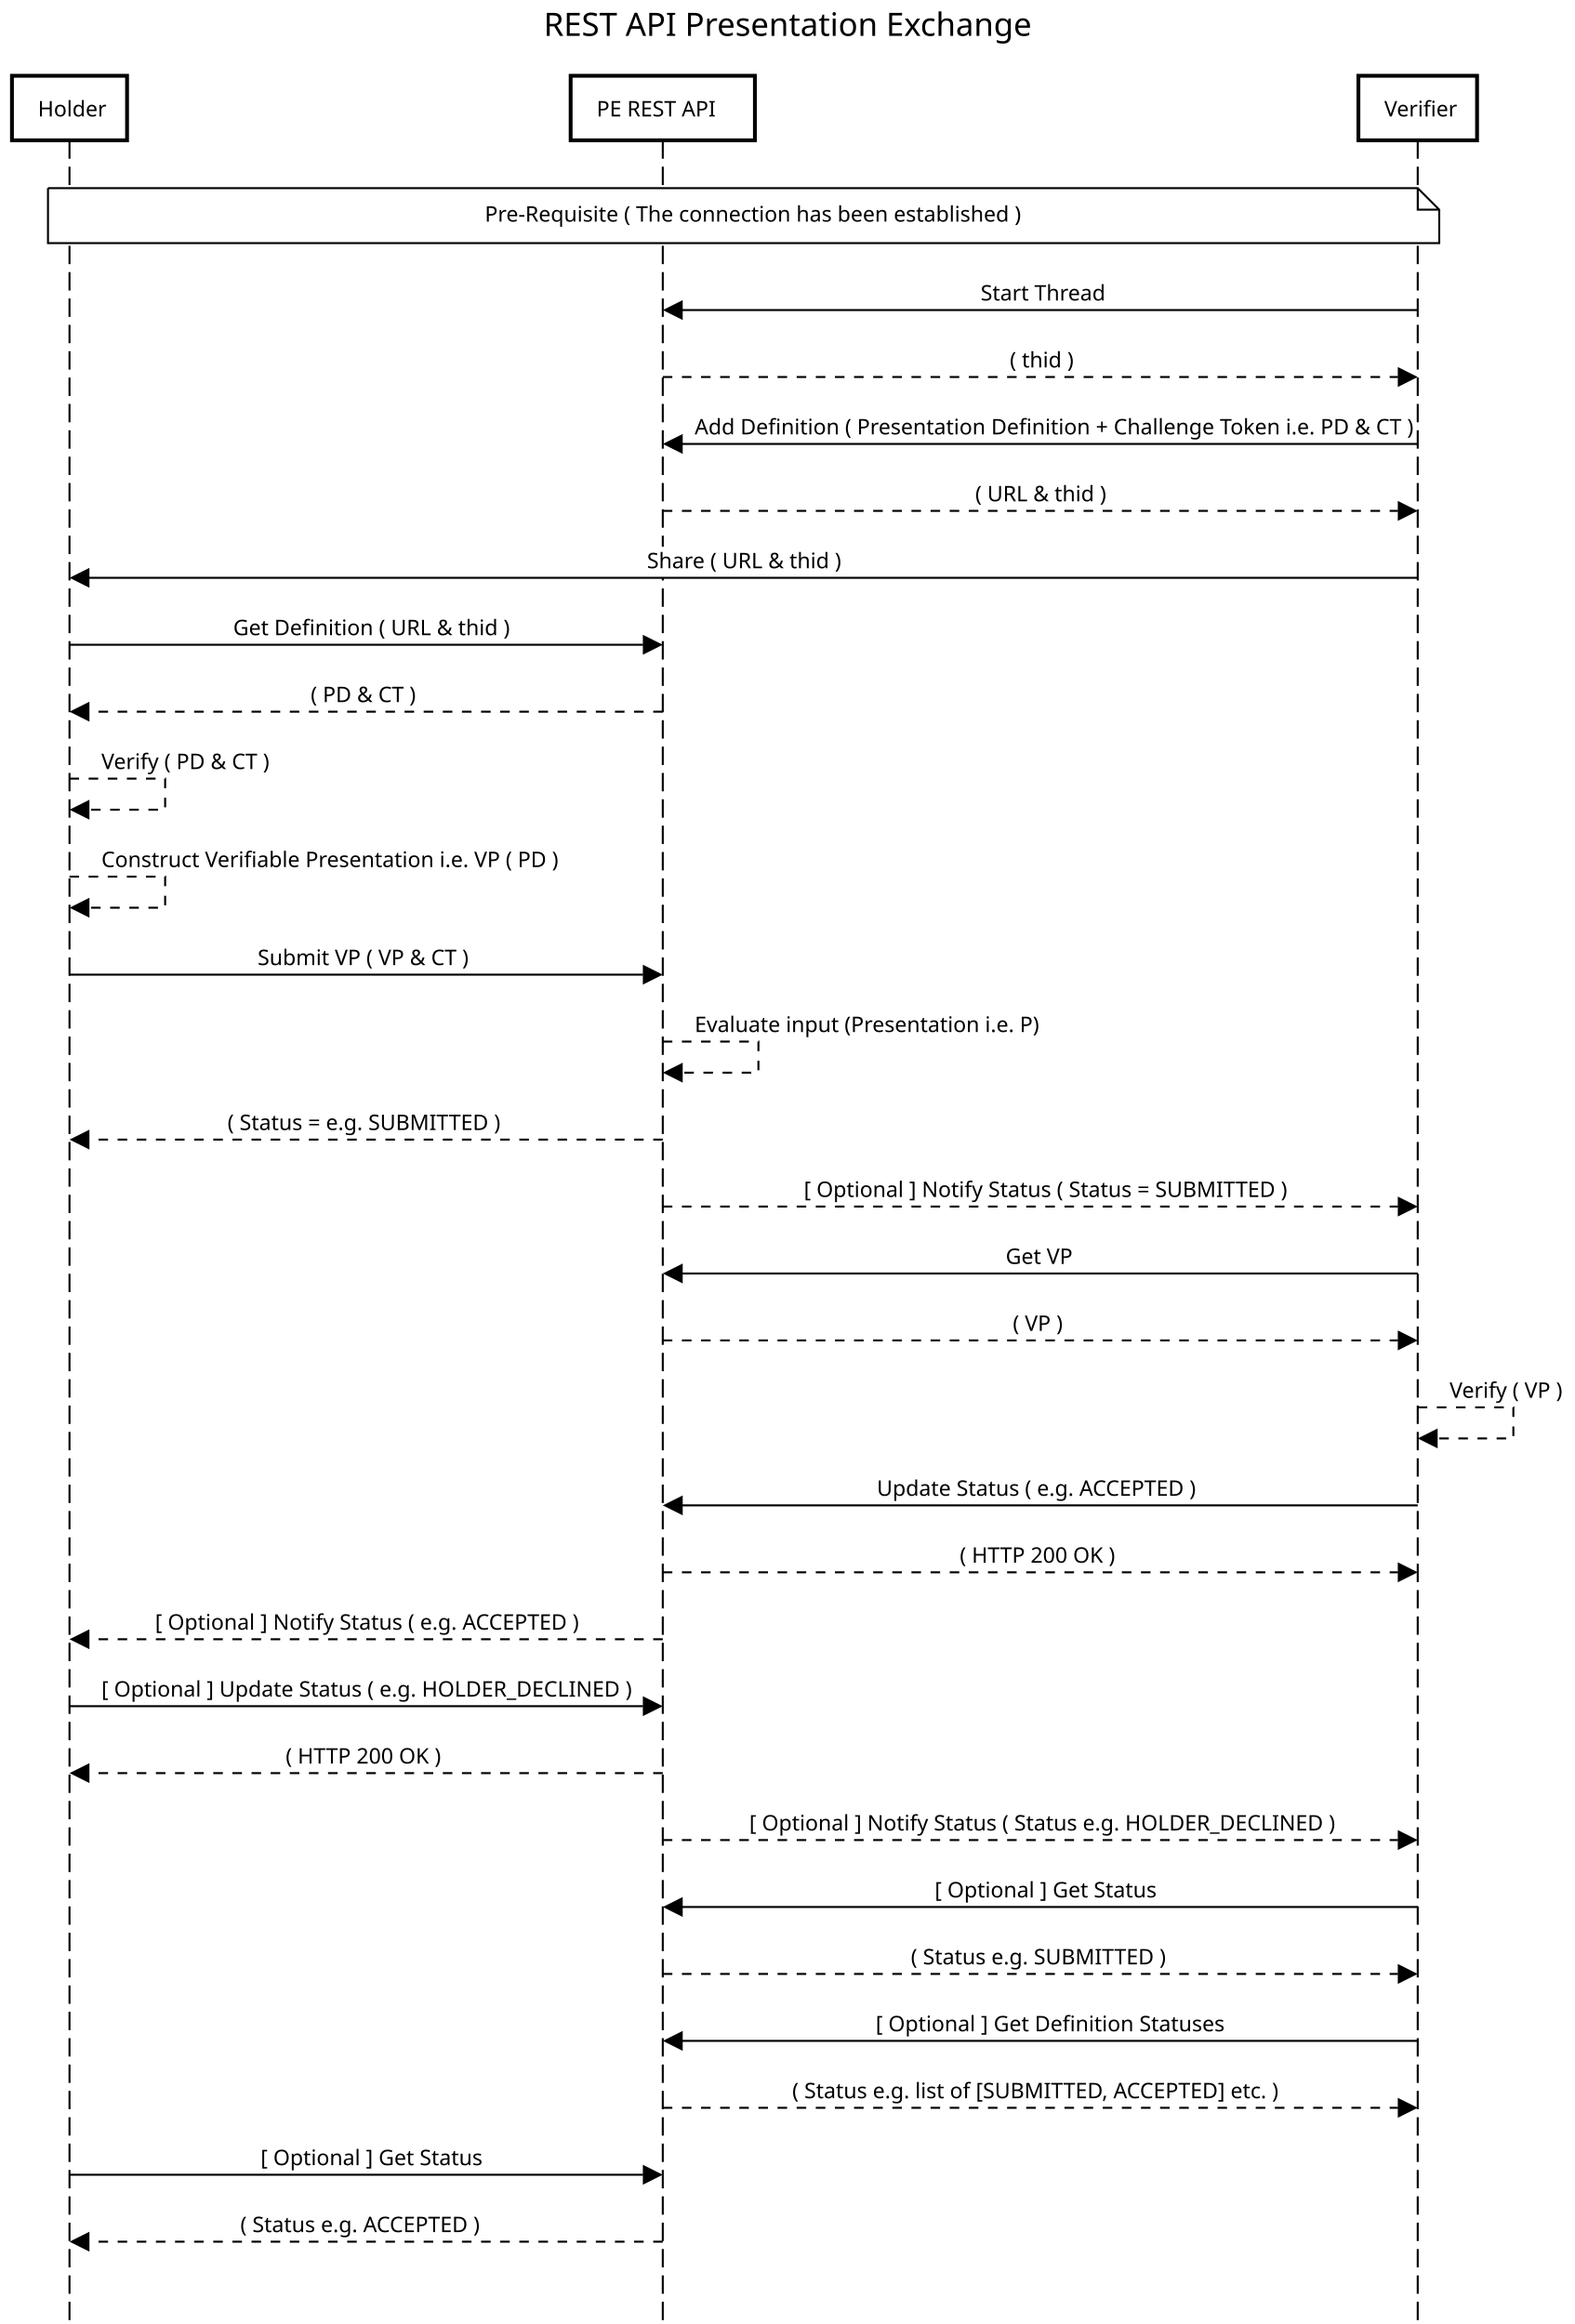
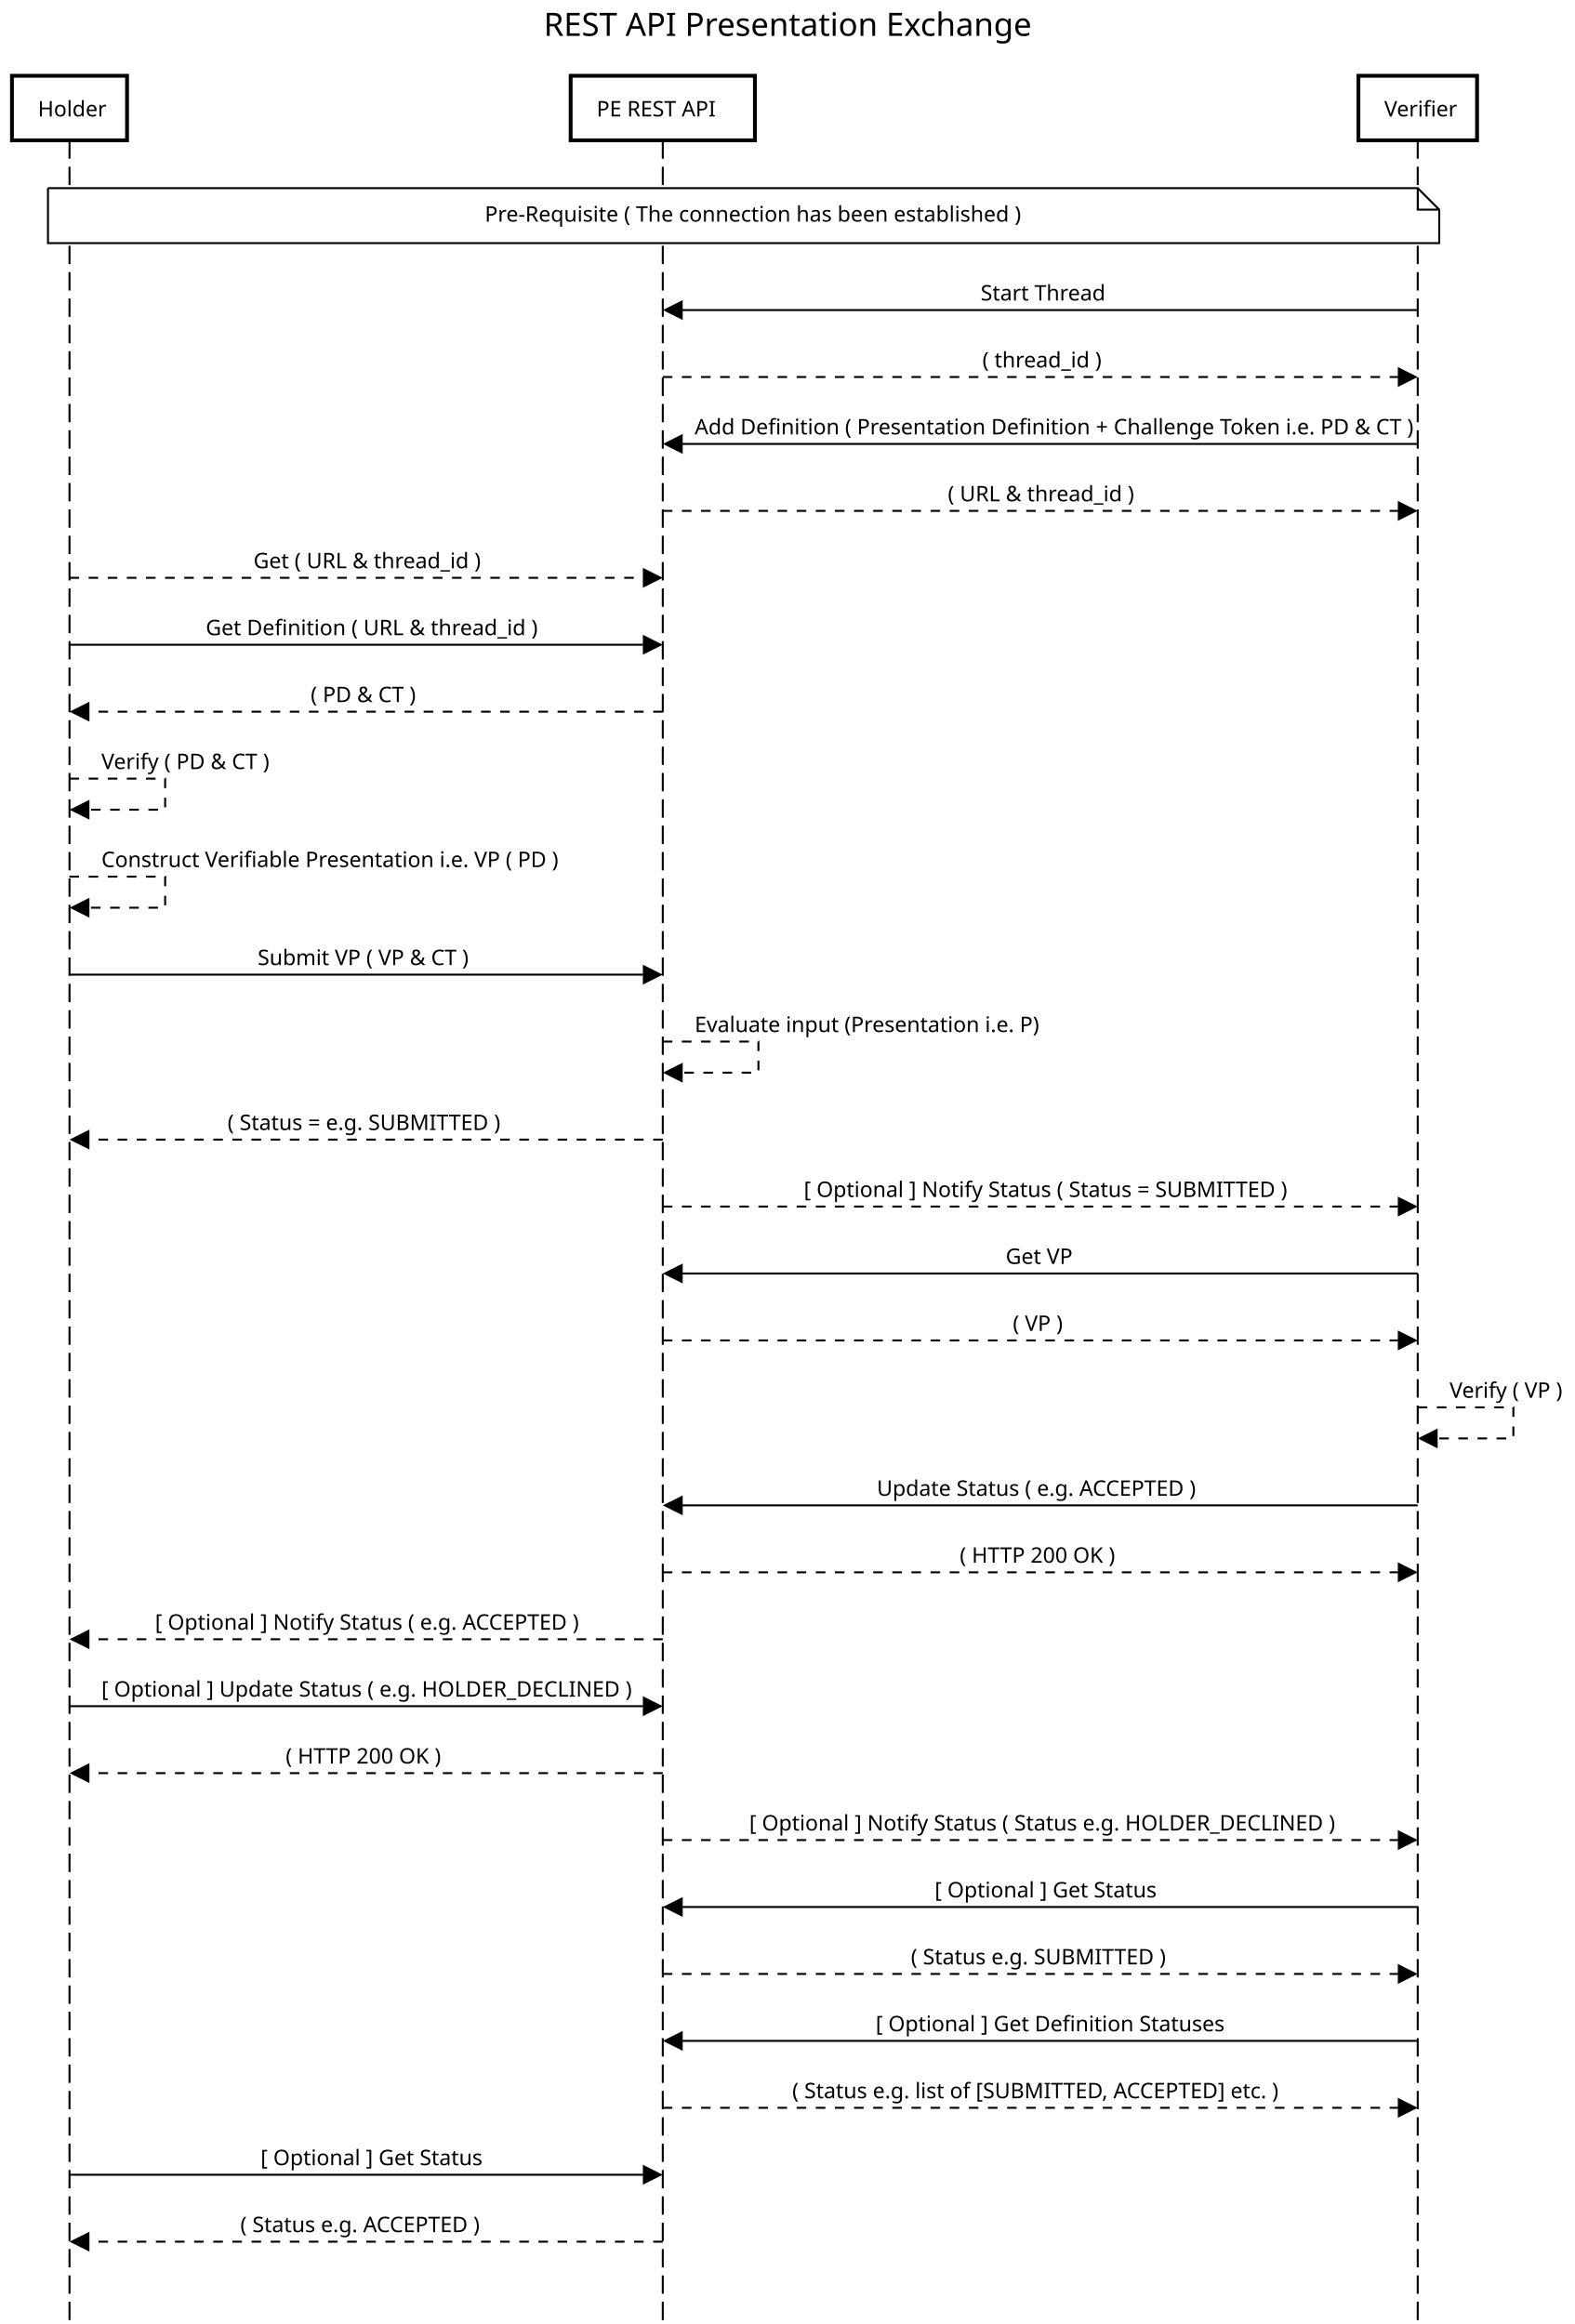
<svg xmlns="http://www.w3.org/2000/svg" version="1.1" width="1076" height="1588">
  <defs />
  <g>
    <g />
    <g />
    <g />
    <g />
    <g />
    <g />
    <g />
    <g />
    <g />
    <g />
    <g />
    <g />
    <g />
    <g />
    <g />
    <g />
    <g />
    <g />
    <g />
    <g />
    <g />
    <g />
    <g />
    <g />
    <g />
    <g />
    <g />
    <g />
    <g />
    <g>
      <rect fill="white" stroke="none" x="0" y="0" width="1076" height="1588" />
    </g>
    <g>
      <text fill="black" stroke="none" font-family="sans-serif" font-size="16.5pt" font-style="normal" font-weight="normal" text-decoration="normal" x="371.441" y="24.503" text-anchor="start" dominant-baseline="alphabetic" xml:space="preserve">REST API Presentation Exchange</text>
    </g>
    <g />
    <g>
      <path fill="none" stroke="black" paint-order="fill stroke markers" d=" M 47.484 95.888 L 47.484 1588.925" stroke-miterlimit="10" stroke-width="1.361" stroke-dasharray="12.566,5.445" />
      <path fill="none" stroke="black" paint-order="fill stroke markers" d=" M 452.805 95.888 L 452.805 1588.925" stroke-miterlimit="10" stroke-width="1.361" stroke-dasharray="12.566,5.445" />
      <path fill="none" stroke="black" paint-order="fill stroke markers" d=" M 968.578 95.888 L 968.578 1588.925" stroke-miterlimit="10" stroke-width="1.361" stroke-dasharray="12.566,5.445" />
    </g>
    <g>
      <path fill="none" stroke="none" />
      <g>
        <path fill="white" stroke="black" paint-order="fill stroke markers" d=" M 8.168 51.783 L 86.8 51.783 L 86.8 95.888 L 8.168 95.888 L 8.168 51.783 Z" stroke-miterlimit="10" stroke-width="2.614" stroke-dasharray="" />
      </g>
      <g>
        <g />
        <text fill="black" stroke="none" font-family="sans-serif" font-size="11pt" font-style="normal" font-weight="normal" text-decoration="normal" x="25.891" y="79.552" text-anchor="start" dominant-baseline="alphabetic" xml:space="preserve">Holder</text>
      </g>
      <path fill="none" stroke="none" />
      <g>
        <path fill="white" stroke="black" paint-order="fill stroke markers" d=" M 389.867 51.783 L 515.744 51.783 L 515.744 95.888 L 389.867 95.888 L 389.867 51.783 Z" stroke-miterlimit="10" stroke-width="2.614" stroke-dasharray="" />
      </g>
      <g>
        <g />
        <text fill="black" stroke="none" font-family="sans-serif" font-size="11pt" font-style="normal" font-weight="normal" text-decoration="normal" x="407.591" y="79.552" text-anchor="start" dominant-baseline="alphabetic" xml:space="preserve">PE REST API</text>
      </g>
      <path fill="none" stroke="none" />
      <g>
        <path fill="white" stroke="black" paint-order="fill stroke markers" d=" M 928.041 51.783 L 1009.114 51.783 L 1009.114 95.888 L 928.041 95.888 L 928.041 51.783 Z" stroke-miterlimit="10" stroke-width="2.614" stroke-dasharray="" />
      </g>
      <g>
        <g />
        <text fill="black" stroke="none" font-family="sans-serif" font-size="11pt" font-style="normal" font-weight="normal" text-decoration="normal" x="945.764" y="79.552" text-anchor="start" dominant-baseline="alphabetic" xml:space="preserve">Verifier</text>
      </g>
    </g>
    <g>
      <path fill="white" stroke="black" paint-order="fill stroke markers" d=" M 32.782 128.558 L 968.578 128.558 L 983.279 143.26 L 983.279 166.129 L 32.782 166.129 L 32.782 128.558 M 968.578 128.558 L 968.578 143.26 L 983.279 143.26" stroke-miterlimit="10" stroke-width="1.361" stroke-dasharray="" />
      <g>
        <text fill="black" stroke="none" font-family="sans-serif" font-size="11pt" font-style="normal" font-weight="normal" text-decoration="normal" x="331.195" y="151.427" text-anchor="start" dominant-baseline="alphabetic" xml:space="preserve">Pre-Requisite ( The connection has been established )</text>
      </g>
      <g>
        <g>
          <rect fill="white" stroke="none" x="667.5" y="190.632" width="86.382" height="21.236" />
        </g>
        <text fill="black" stroke="none" font-family="sans-serif" font-size="11pt" font-style="normal" font-weight="normal" text-decoration="normal" x="669.951" y="205.334" text-anchor="start" dominant-baseline="alphabetic" xml:space="preserve">Start Thread</text>
      </g>
      <g>
        <path fill="none" stroke="black" paint-order="fill stroke markers" d=" M 968.578 211.868 L 466.255 211.868" stroke-miterlimit="10" stroke-width="1.361" stroke-dasharray="" />
        <g transform="translate(452.8054,211.8676) translate(-452.8054,-211.8676)">
          <path fill="black" stroke="none" paint-order="stroke fill markers" d=" M 466.418 205.061 L 452.805 211.868 L 466.418 218.674 Z" />
        </g>
      </g>
      <g>
        <g>
-           <rect fill="white" stroke="none" x="687.468" y="236.37" width="46.447" height="21.236" />
-         </g>
-         <text fill="black" stroke="none" font-family="sans-serif" font-size="11pt" font-style="normal" font-weight="normal" text-decoration="normal" x="689.918" y="251.072" text-anchor="start" dominant-baseline="alphabetic" xml:space="preserve">( thid )</text>
+           <rect fill="white" stroke="none" x="668.721" y="236.37" width="83.941" height="21.236" />
+         </g>
+         <text fill="black" stroke="none" font-family="sans-serif" font-size="11pt" font-style="normal" font-weight="normal" text-decoration="normal" x="671.171" y="251.072" text-anchor="start" dominant-baseline="alphabetic" xml:space="preserve">( thread_id )</text>
      </g>
      <g>
        <path fill="none" stroke="black" paint-order="fill stroke markers" d=" M 452.805 257.606 L 955.128 257.606" stroke-miterlimit="10" stroke-width="1.361" stroke-dasharray="6.534" />
        <g transform="translate(968.5775,257.6062) translate(-968.5775,-257.6062)">
          <path fill="black" stroke="none" paint-order="stroke fill markers" d=" M 954.965 250.8 L 968.578 257.606 L 954.965 264.412 Z" />
        </g>
      </g>
      <g>
        <g>
          <rect fill="white" stroke="none" x="472.135" y="282.109" width="477.112" height="21.236" />
        </g>
        <text fill="black" stroke="none" font-family="sans-serif" font-size="11pt" font-style="normal" font-weight="normal" text-decoration="normal" x="474.586" y="296.811" text-anchor="start" dominant-baseline="alphabetic" xml:space="preserve">Add Definition ( Presentation Definition + Challenge Token i.e. PD &amp; CT )</text>
      </g>
      <g>
        <path fill="none" stroke="black" paint-order="fill stroke markers" d=" M 968.578 303.345 L 466.255 303.345" stroke-miterlimit="10" stroke-width="1.361" stroke-dasharray="" />
        <g transform="translate(452.8054,303.3447) translate(-452.8054,-303.3447)">
          <path fill="black" stroke="none" paint-order="stroke fill markers" d=" M 466.418 296.538 L 452.805 303.345 L 466.418 310.151 Z" />
        </g>
      </g>
      <g>
        <g>
-           <rect fill="white" stroke="none" x="663.842" y="327.848" width="93.698" height="21.236" />
-         </g>
-         <text fill="black" stroke="none" font-family="sans-serif" font-size="11pt" font-style="normal" font-weight="normal" text-decoration="normal" x="666.293" y="342.549" text-anchor="start" dominant-baseline="alphabetic" xml:space="preserve">( URL &amp; thid )</text>
+           <rect fill="white" stroke="none" x="645.095" y="327.848" width="131.193" height="21.236" />
+         </g>
+         <text fill="black" stroke="none" font-family="sans-serif" font-size="11pt" font-style="normal" font-weight="normal" text-decoration="normal" x="647.545" y="342.549" text-anchor="start" dominant-baseline="alphabetic" xml:space="preserve">( URL &amp; thread_id )</text>
      </g>
      <g>
        <path fill="none" stroke="black" paint-order="fill stroke markers" d=" M 452.805 349.083 L 955.128 349.083" stroke-miterlimit="10" stroke-width="1.361" stroke-dasharray="6.534" />
        <g transform="translate(968.5775,349.0833) translate(-968.5775,-349.0833)">
          <path fill="black" stroke="none" paint-order="stroke fill markers" d=" M 954.965 342.277 L 968.578 349.083 L 954.965 355.89 Z" />
        </g>
      </g>
      <g>
        <g>
-           <rect fill="white" stroke="none" x="439.586" y="373.586" width="136.89" height="21.236" />
-         </g>
-         <text fill="black" stroke="none" font-family="sans-serif" font-size="11pt" font-style="normal" font-weight="normal" text-decoration="normal" x="442.036" y="388.288" text-anchor="start" dominant-baseline="alphabetic" xml:space="preserve">Share ( URL &amp; thid )</text>
-       </g>
-       <g>
-         <path fill="none" stroke="black" paint-order="fill stroke markers" d=" M 968.578 394.822 L 60.933 394.822" stroke-miterlimit="10" stroke-width="1.361" stroke-dasharray="" />
-         <g transform="translate(47.48399,394.8219) translate(-47.48399,-394.8219)">
-           <path fill="black" stroke="none" paint-order="stroke fill markers" d=" M 61.097 388.016 L 47.484 394.822 L 61.097 401.628 Z" />
-         </g>
-       </g>
-       <g>
-         <g>
-           <rect fill="white" stroke="none" x="156.85" y="419.325" width="186.59" height="21.236" />
-         </g>
-         <text fill="black" stroke="none" font-family="sans-serif" font-size="11pt" font-style="normal" font-weight="normal" text-decoration="normal" x="159.3" y="434.026" text-anchor="start" dominant-baseline="alphabetic" xml:space="preserve">Get Definition ( URL &amp; thid )</text>
+           <rect fill="white" stroke="none" x="170.697" y="373.586" width="158.895" height="21.236" />
+         </g>
+         <text fill="black" stroke="none" font-family="sans-serif" font-size="11pt" font-style="normal" font-weight="normal" text-decoration="normal" x="173.148" y="388.288" text-anchor="start" dominant-baseline="alphabetic" xml:space="preserve">Get ( URL &amp; thread_id )</text>
+       </g>
+       <g>
+         <path fill="none" stroke="black" paint-order="fill stroke markers" d=" M 47.484 394.822 L 439.356 394.822" stroke-miterlimit="10" stroke-width="1.361" stroke-dasharray="6.534" />
+         <g transform="translate(452.8054,394.8219) translate(-452.8054,-394.8219)">
+           <path fill="black" stroke="none" paint-order="stroke fill markers" d=" M 439.193 388.016 L 452.805 394.822 L 439.193 401.628 Z" />
+         </g>
+       </g>
+       <g>
+         <g>
+           <rect fill="white" stroke="none" x="138.102" y="419.325" width="224.084" height="21.236" />
+         </g>
+         <text fill="black" stroke="none" font-family="sans-serif" font-size="11pt" font-style="normal" font-weight="normal" text-decoration="normal" x="140.553" y="434.026" text-anchor="start" dominant-baseline="alphabetic" xml:space="preserve">Get Definition ( URL &amp; thread_id )</text>
      </g>
      <g>
        <path fill="none" stroke="black" paint-order="fill stroke markers" d=" M 47.484 440.56 L 439.356 440.56" stroke-miterlimit="10" stroke-width="1.361" stroke-dasharray="" />
        <g transform="translate(452.8054,440.5604) translate(-452.8054,-440.5604)">
          <path fill="black" stroke="none" paint-order="stroke fill markers" d=" M 439.193 433.754 L 452.805 440.56 L 439.193 447.367 Z" />
        </g>
      </g>
      <g>
        <g>
          <rect fill="white" stroke="none" x="209.824" y="465.063" width="80.641" height="21.236" />
        </g>
        <text fill="black" stroke="none" font-family="sans-serif" font-size="11pt" font-style="normal" font-weight="normal" text-decoration="normal" x="212.274" y="479.765" text-anchor="start" dominant-baseline="alphabetic" xml:space="preserve">( PD &amp; CT )</text>
      </g>
      <g>
        <path fill="none" stroke="black" paint-order="fill stroke markers" d=" M 452.805 486.299 L 60.933 486.299" stroke-miterlimit="10" stroke-width="1.361" stroke-dasharray="6.534" />
        <g transform="translate(47.48399,486.299) translate(-47.48399,-486.299)">
          <path fill="black" stroke="none" paint-order="stroke fill markers" d=" M 61.097 479.493 L 47.484 486.299 L 61.097 493.105 Z" />
        </g>
      </g>
      <g>
        <g>
          <rect fill="white" stroke="none" x="66.814" y="510.802" width="121.379" height="21.236" />
        </g>
        <text fill="black" stroke="none" font-family="sans-serif" font-size="11pt" font-style="normal" font-weight="normal" text-decoration="normal" x="69.264" y="525.503" text-anchor="start" dominant-baseline="alphabetic" xml:space="preserve">Verify ( PD &amp; CT )</text>
      </g>
      <g>
        <path fill="none" stroke="black" paint-order="fill stroke markers" d=" M 47.484 532.038 L 112.825 532.038 L 112.825 553.273 L 60.933 553.273" stroke-miterlimit="10" stroke-width="1.361" stroke-dasharray="6.534" />
        <g transform="translate(47.48399,553.2733) translate(-47.48399,-553.2733)">
          <path fill="black" stroke="none" paint-order="stroke fill markers" d=" M 61.097 546.467 L 47.484 553.273 L 61.097 560.08 Z" />
        </g>
      </g>
      <g>
        <g>
          <rect fill="white" stroke="none" x="66.814" y="577.776" width="308.007" height="21.236" />
        </g>
        <text fill="black" stroke="none" font-family="sans-serif" font-size="11pt" font-style="normal" font-weight="normal" text-decoration="normal" x="69.264" y="592.478" text-anchor="start" dominant-baseline="alphabetic" xml:space="preserve">Construct Verifiable Presentation i.e. VP ( PD )</text>
      </g>
      <g>
        <path fill="none" stroke="black" paint-order="fill stroke markers" d=" M 47.484 599.012 L 112.825 599.012 L 112.825 620.248 L 60.933 620.248" stroke-miterlimit="10" stroke-width="1.361" stroke-dasharray="6.534" />
        <g transform="translate(47.48399,620.2477) translate(-47.48399,-620.2477)">
          <path fill="black" stroke="none" paint-order="stroke fill markers" d=" M 61.097 613.441 L 47.484 620.248 L 61.097 627.054 Z" />
        </g>
      </g>
      <g>
        <g>
          <rect fill="white" stroke="none" x="173.564" y="644.75" width="153.161" height="21.236" />
        </g>
        <text fill="black" stroke="none" font-family="sans-serif" font-size="11pt" font-style="normal" font-weight="normal" text-decoration="normal" x="176.014" y="659.452" text-anchor="start" dominant-baseline="alphabetic" xml:space="preserve">Submit VP ( VP &amp; CT )</text>
      </g>
      <g>
        <path fill="none" stroke="black" paint-order="fill stroke markers" d=" M 47.484 665.986 L 439.356 665.986" stroke-miterlimit="10" stroke-width="1.361" stroke-dasharray="" />
        <g transform="translate(452.8054,665.9862) translate(-452.8054,-665.9862)">
          <path fill="black" stroke="none" paint-order="stroke fill markers" d=" M 439.193 659.18 L 452.805 665.986 L 439.193 672.793 Z" />
        </g>
      </g>
      <g>
        <g>
          <rect fill="white" stroke="none" x="472.135" y="690.489" width="231.443" height="21.236" />
        </g>
        <text fill="black" stroke="none" font-family="sans-serif" font-size="11pt" font-style="normal" font-weight="normal" text-decoration="normal" x="474.586" y="705.191" text-anchor="start" dominant-baseline="alphabetic" xml:space="preserve">Evaluate input (Presentation i.e. P)</text>
      </g>
      <g>
        <path fill="none" stroke="black" paint-order="fill stroke markers" d=" M 452.805 711.725 L 518.146 711.725 L 518.146 732.961 L 466.255 732.961" stroke-miterlimit="10" stroke-width="1.361" stroke-dasharray="6.534" />
        <g transform="translate(452.8054,732.9606) translate(-452.8054,-732.9606)">
          <path fill="black" stroke="none" paint-order="stroke fill markers" d=" M 466.418 726.154 L 452.805 732.961 L 466.418 739.767 Z" />
        </g>
      </g>
      <g>
        <g>
          <rect fill="white" stroke="none" x="152.991" y="757.463" width="194.306" height="21.236" />
        </g>
        <text fill="black" stroke="none" font-family="sans-serif" font-size="11pt" font-style="normal" font-weight="normal" text-decoration="normal" x="155.442" y="772.165" text-anchor="start" dominant-baseline="alphabetic" xml:space="preserve">( Status = e.g. SUBMITTED )</text>
      </g>
      <g>
        <path fill="none" stroke="black" paint-order="fill stroke markers" d=" M 452.805 778.699 L 60.933 778.699" stroke-miterlimit="10" stroke-width="1.361" stroke-dasharray="6.534" />
        <g transform="translate(47.48399,778.6991) translate(-47.48399,-778.6991)">
          <path fill="black" stroke="none" paint-order="stroke fill markers" d=" M 61.097 771.893 L 47.484 778.699 L 61.097 785.505 Z" />
        </g>
      </g>
      <g>
        <g>
          <rect fill="white" stroke="none" x="546.727" y="803.202" width="327.928" height="21.236" />
        </g>
        <text fill="black" stroke="none" font-family="sans-serif" font-size="11pt" font-style="normal" font-weight="normal" text-decoration="normal" x="549.178" y="817.904" text-anchor="start" dominant-baseline="alphabetic" xml:space="preserve">[ Optional ] Notify Status ( Status = SUBMITTED )</text>
      </g>
      <g>
        <path fill="none" stroke="black" paint-order="fill stroke markers" d=" M 452.805 824.438 L 955.128 824.438" stroke-miterlimit="10" stroke-width="1.361" stroke-dasharray="6.534" />
        <g transform="translate(968.5775,824.4377) translate(-968.5775,-824.4377)">
          <path fill="black" stroke="none" paint-order="stroke fill markers" d=" M 954.965 817.631 L 968.578 824.438 L 954.965 831.244 Z" />
        </g>
      </g>
      <g>
        <g>
          <rect fill="white" stroke="none" x="684.612" y="848.941" width="52.159" height="21.236" />
        </g>
        <text fill="black" stroke="none" font-family="sans-serif" font-size="11pt" font-style="normal" font-weight="normal" text-decoration="normal" x="687.062" y="863.642" text-anchor="start" dominant-baseline="alphabetic" xml:space="preserve">Get VP</text>
      </g>
      <g>
        <path fill="none" stroke="black" paint-order="fill stroke markers" d=" M 968.578 870.176 L 466.255 870.176" stroke-miterlimit="10" stroke-width="1.361" stroke-dasharray="" />
        <g transform="translate(452.8054,870.1763) translate(-452.8054,-870.1763)">
          <path fill="black" stroke="none" paint-order="stroke fill markers" d=" M 466.418 863.37 L 452.805 870.176 L 466.418 876.983 Z" />
        </g>
      </g>
      <g>
        <g>
          <rect fill="white" stroke="none" x="689.508" y="894.679" width="42.367" height="21.236" />
        </g>
        <text fill="black" stroke="none" font-family="sans-serif" font-size="11pt" font-style="normal" font-weight="normal" text-decoration="normal" x="691.958" y="909.381" text-anchor="start" dominant-baseline="alphabetic" xml:space="preserve">( VP )</text>
      </g>
      <g>
        <path fill="none" stroke="black" paint-order="fill stroke markers" d=" M 452.805 915.915 L 955.128 915.915" stroke-miterlimit="10" stroke-width="1.361" stroke-dasharray="6.534" />
        <g transform="translate(968.5775,915.9148) translate(-968.5775,-915.9148)">
          <path fill="black" stroke="none" paint-order="stroke fill markers" d=" M 954.965 909.109 L 968.578 915.915 L 954.965 922.721 Z" />
        </g>
      </g>
      <g>
        <g>
          <rect fill="white" stroke="none" x="987.908" y="940.418" width="83.104" height="21.236" />
        </g>
        <text fill="black" stroke="none" font-family="sans-serif" font-size="11pt" font-style="normal" font-weight="normal" text-decoration="normal" x="990.358" y="955.119" text-anchor="start" dominant-baseline="alphabetic" xml:space="preserve">Verify ( VP )</text>
      </g>
      <g>
        <path fill="none" stroke="black" paint-order="fill stroke markers" d=" M 968.578 961.653 L 1033.918 961.653 L 1033.918 982.889 L 982.027 982.889" stroke-miterlimit="10" stroke-width="1.361" stroke-dasharray="6.534" />
        <g transform="translate(968.5775,982.8892) translate(-968.5775,-982.8892)">
          <path fill="black" stroke="none" paint-order="stroke fill markers" d=" M 982.19 976.083 L 968.578 982.889 L 982.19 989.696 Z" />
        </g>
      </g>
      <g>
        <g>
          <rect fill="white" stroke="none" x="596.62" y="1007.392" width="228.143" height="21.236" />
        </g>
        <text fill="black" stroke="none" font-family="sans-serif" font-size="11pt" font-style="normal" font-weight="normal" text-decoration="normal" x="599.07" y="1022.094" text-anchor="start" dominant-baseline="alphabetic" xml:space="preserve">Update Status ( e.g. ACCEPTED )</text>
      </g>
      <g>
        <path fill="none" stroke="black" paint-order="fill stroke markers" d=" M 968.578 1028.628 L 466.255 1028.628" stroke-miterlimit="10" stroke-width="1.361" stroke-dasharray="" />
        <g transform="translate(452.8054,1028.628) translate(-452.8054,-1028.628)">
          <path fill="black" stroke="none" paint-order="stroke fill markers" d=" M 466.418 1021.821 L 452.805 1028.628 L 466.418 1035.434 Z" />
        </g>
      </g>
      <g>
        <g>
          <rect fill="white" stroke="none" x="653.256" y="1053.131" width="114.872" height="21.236" />
        </g>
        <text fill="black" stroke="none" font-family="sans-serif" font-size="11pt" font-style="normal" font-weight="normal" text-decoration="normal" x="655.706" y="1067.832" text-anchor="start" dominant-baseline="alphabetic" xml:space="preserve">( HTTP 200 OK )</text>
      </g>
      <g>
        <path fill="none" stroke="black" paint-order="fill stroke markers" d=" M 452.805 1074.366 L 955.128 1074.366" stroke-miterlimit="10" stroke-width="1.361" stroke-dasharray="6.534" />
        <g transform="translate(968.5775,1074.366) translate(-968.5775,-1074.366)">
          <path fill="black" stroke="none" paint-order="stroke fill markers" d=" M 954.965 1067.56 L 968.578 1074.366 L 954.965 1081.173 Z" />
        </g>
      </g>
      <g>
        <g>
          <rect fill="white" stroke="none" x="103.489" y="1098.869" width="293.311" height="21.236" />
        </g>
        <text fill="black" stroke="none" font-family="sans-serif" font-size="11pt" font-style="normal" font-weight="normal" text-decoration="normal" x="105.939" y="1113.571" text-anchor="start" dominant-baseline="alphabetic" xml:space="preserve">[ Optional ] Notify Status ( e.g. ACCEPTED )</text>
      </g>
      <g>
        <path fill="none" stroke="black" paint-order="fill stroke markers" d=" M 452.805 1120.105 L 60.933 1120.105" stroke-miterlimit="10" stroke-width="1.361" stroke-dasharray="6.534" />
        <g transform="translate(47.48399,1120.105) translate(-47.48399,-1120.105)">
          <path fill="black" stroke="none" paint-order="stroke fill markers" d=" M 61.097 1113.299 L 47.484 1120.105 L 61.097 1126.911 Z" />
        </g>
      </g>
      <g>
        <g>
          <rect fill="white" stroke="none" x="66.814" y="1144.608" width="366.661" height="21.236" />
        </g>
        <text fill="black" stroke="none" font-family="sans-serif" font-size="11pt" font-style="normal" font-weight="normal" text-decoration="normal" x="69.264" y="1159.309" text-anchor="start" dominant-baseline="alphabetic" xml:space="preserve">[ Optional ] Update Status ( e.g. HOLDER_DECLINED )</text>
      </g>
      <g>
        <path fill="none" stroke="black" paint-order="fill stroke markers" d=" M 47.484 1165.843 L 439.356 1165.843" stroke-miterlimit="10" stroke-width="1.361" stroke-dasharray="" />
        <g transform="translate(452.8054,1165.843) translate(-452.8054,-1165.843)">
          <path fill="black" stroke="none" paint-order="stroke fill markers" d=" M 439.193 1159.037 L 452.805 1165.843 L 439.193 1172.65 Z" />
        </g>
      </g>
      <g>
        <g>
          <rect fill="white" stroke="none" x="192.709" y="1190.346" width="114.872" height="21.236" />
        </g>
        <text fill="black" stroke="none" font-family="sans-serif" font-size="11pt" font-style="normal" font-weight="normal" text-decoration="normal" x="195.159" y="1205.048" text-anchor="start" dominant-baseline="alphabetic" xml:space="preserve">( HTTP 200 OK )</text>
      </g>
      <g>
        <path fill="none" stroke="black" paint-order="fill stroke markers" d=" M 452.805 1211.582 L 60.933 1211.582" stroke-miterlimit="10" stroke-width="1.361" stroke-dasharray="6.534" />
        <g transform="translate(47.48399,1211.582) translate(-47.48399,-1211.582)">
          <path fill="black" stroke="none" paint-order="stroke fill markers" d=" M 61.097 1204.776 L 47.484 1211.582 L 61.097 1218.388 Z" />
        </g>
      </g>
      <g>
        <g>
          <rect fill="white" stroke="none" x="509.444" y="1236.085" width="402.495" height="21.236" />
        </g>
        <text fill="black" stroke="none" font-family="sans-serif" font-size="11pt" font-style="normal" font-weight="normal" text-decoration="normal" x="511.894" y="1250.787" text-anchor="start" dominant-baseline="alphabetic" xml:space="preserve">[ Optional ] Notify Status ( Status e.g. HOLDER_DECLINED )</text>
      </g>
      <g>
        <path fill="none" stroke="black" paint-order="fill stroke markers" d=" M 452.805 1257.321 L 955.128 1257.321" stroke-miterlimit="10" stroke-width="1.361" stroke-dasharray="6.534" />
        <g transform="translate(968.5775,1257.321) translate(-968.5775,-1257.321)">
          <path fill="black" stroke="none" paint-order="stroke fill markers" d=" M 954.965 1250.514 L 968.578 1257.321 L 954.965 1264.127 Z" />
        </g>
      </g>
      <g>
        <g>
          <rect fill="white" stroke="none" x="636.126" y="1281.823" width="149.131" height="21.236" />
        </g>
        <text fill="black" stroke="none" font-family="sans-serif" font-size="11pt" font-style="normal" font-weight="normal" text-decoration="normal" x="638.576" y="1296.525" text-anchor="start" dominant-baseline="alphabetic" xml:space="preserve">[ Optional ] Get Status</text>
      </g>
      <g>
        <path fill="none" stroke="black" paint-order="fill stroke markers" d=" M 968.578 1303.059 L 466.255 1303.059" stroke-miterlimit="10" stroke-width="1.361" stroke-dasharray="" />
        <g transform="translate(452.8054,1303.059) translate(-452.8054,-1303.059)">
          <path fill="black" stroke="none" paint-order="stroke fill markers" d=" M 466.418 1296.253 L 452.805 1303.059 L 466.418 1309.866 Z" />
        </g>
      </g>
      <g>
        <g>
          <rect fill="white" stroke="none" x="619.855" y="1327.562" width="181.672" height="21.236" />
        </g>
        <text fill="black" stroke="none" font-family="sans-serif" font-size="11pt" font-style="normal" font-weight="normal" text-decoration="normal" x="622.306" y="1342.264" text-anchor="start" dominant-baseline="alphabetic" xml:space="preserve">( Status e.g. SUBMITTED )</text>
      </g>
      <g>
        <path fill="none" stroke="black" paint-order="fill stroke markers" d=" M 452.805 1348.798 L 955.128 1348.798" stroke-miterlimit="10" stroke-width="1.361" stroke-dasharray="6.534" />
        <g transform="translate(968.5775,1348.798) translate(-968.5775,-1348.798)">
          <path fill="black" stroke="none" paint-order="stroke fill markers" d=" M 954.965 1341.991 L 968.578 1348.798 L 954.965 1355.604 Z" />
        </g>
      </g>
      <g>
        <g>
          <rect fill="white" stroke="none" x="595.79" y="1373.301" width="229.804" height="21.236" />
        </g>
        <text fill="black" stroke="none" font-family="sans-serif" font-size="11pt" font-style="normal" font-weight="normal" text-decoration="normal" x="598.24" y="1388.002" text-anchor="start" dominant-baseline="alphabetic" xml:space="preserve">[ Optional ] Get Definition Statuses</text>
      </g>
      <g>
        <path fill="none" stroke="black" paint-order="fill stroke markers" d=" M 968.578 1394.536 L 466.255 1394.536" stroke-miterlimit="10" stroke-width="1.361" stroke-dasharray="" />
        <g transform="translate(452.8054,1394.536) translate(-452.8054,-1394.536)">
          <path fill="black" stroke="none" paint-order="stroke fill markers" d=" M 466.418 1387.73 L 452.805 1394.536 L 466.418 1401.343 Z" />
        </g>
      </g>
      <g>
        <g>
          <rect fill="white" stroke="none" x="538.8" y="1419.039" width="343.784" height="21.236" />
        </g>
        <text fill="black" stroke="none" font-family="sans-serif" font-size="11pt" font-style="normal" font-weight="normal" text-decoration="normal" x="541.25" y="1433.741" text-anchor="start" dominant-baseline="alphabetic" xml:space="preserve">( Status e.g. list of [SUBMITTED, ACCEPTED] etc. )</text>
      </g>
      <g>
        <path fill="none" stroke="black" paint-order="fill stroke markers" d=" M 452.805 1440.275 L 955.128 1440.275" stroke-miterlimit="10" stroke-width="1.361" stroke-dasharray="6.534" />
        <g transform="translate(968.5775,1440.275) translate(-968.5775,-1440.275)">
          <path fill="black" stroke="none" paint-order="stroke fill markers" d=" M 954.965 1433.469 L 968.578 1440.275 L 954.965 1447.081 Z" />
        </g>
      </g>
      <g>
        <g>
          <rect fill="white" stroke="none" x="175.579" y="1464.778" width="149.131" height="21.236" />
        </g>
        <text fill="black" stroke="none" font-family="sans-serif" font-size="11pt" font-style="normal" font-weight="normal" text-decoration="normal" x="178.029" y="1479.479" text-anchor="start" dominant-baseline="alphabetic" xml:space="preserve">[ Optional ] Get Status</text>
      </g>
      <g>
        <path fill="none" stroke="black" paint-order="fill stroke markers" d=" M 47.484 1486.013 L 439.356 1486.013" stroke-miterlimit="10" stroke-width="1.361" stroke-dasharray="" />
        <g transform="translate(452.8054,1486.013) translate(-452.8054,-1486.013)">
          <path fill="black" stroke="none" paint-order="stroke fill markers" d=" M 439.193 1479.207 L 452.805 1486.013 L 439.193 1492.82 Z" />
        </g>
      </g>
      <g>
        <g>
          <rect fill="white" stroke="none" x="161.746" y="1510.516" width="176.797" height="21.236" />
        </g>
        <text fill="black" stroke="none" font-family="sans-serif" font-size="11pt" font-style="normal" font-weight="normal" text-decoration="normal" x="164.196" y="1525.218" text-anchor="start" dominant-baseline="alphabetic" xml:space="preserve">( Status e.g. ACCEPTED )</text>
      </g>
      <g>
        <path fill="none" stroke="black" paint-order="fill stroke markers" d=" M 452.805 1531.752 L 60.933 1531.752" stroke-miterlimit="10" stroke-width="1.361" stroke-dasharray="6.534" />
        <g transform="translate(47.48399,1531.752) translate(-47.48399,-1531.752)">
          <path fill="black" stroke="none" paint-order="stroke fill markers" d=" M 61.097 1524.946 L 47.484 1531.752 L 61.097 1538.558 Z" />
        </g>
      </g>
    </g>
    <g />
    <g />
    <g />
  </g>
</svg>
